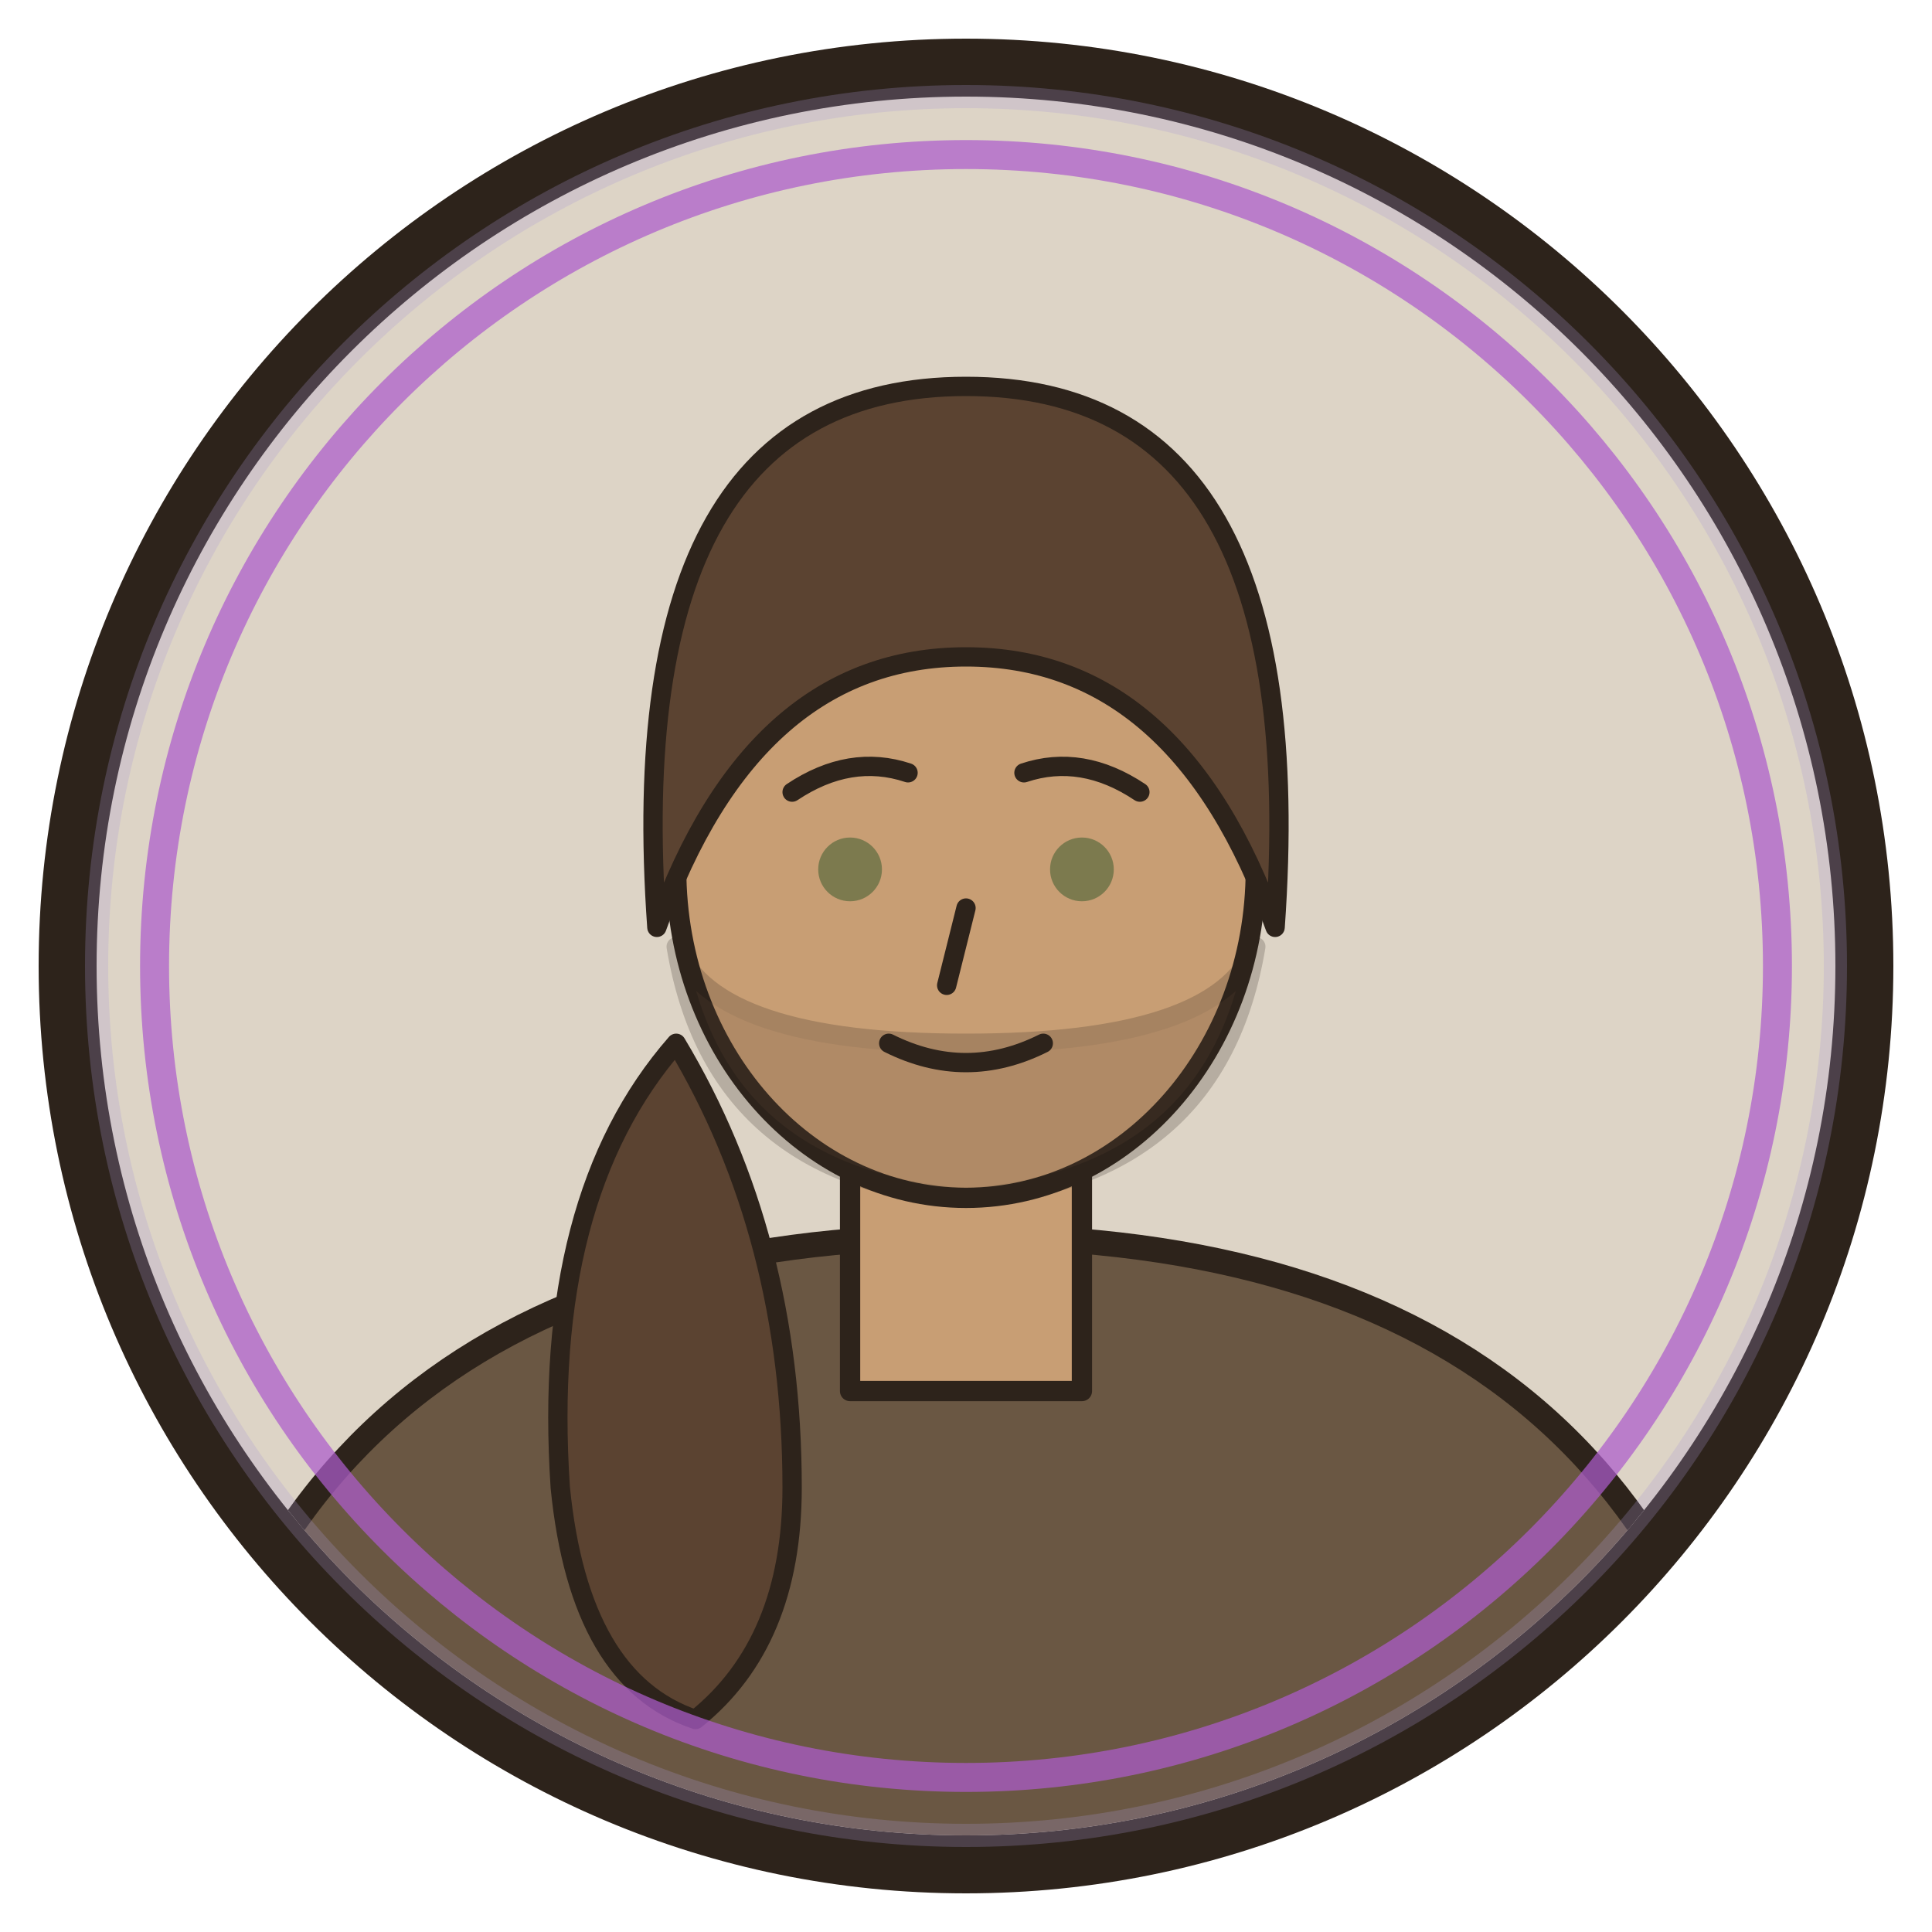
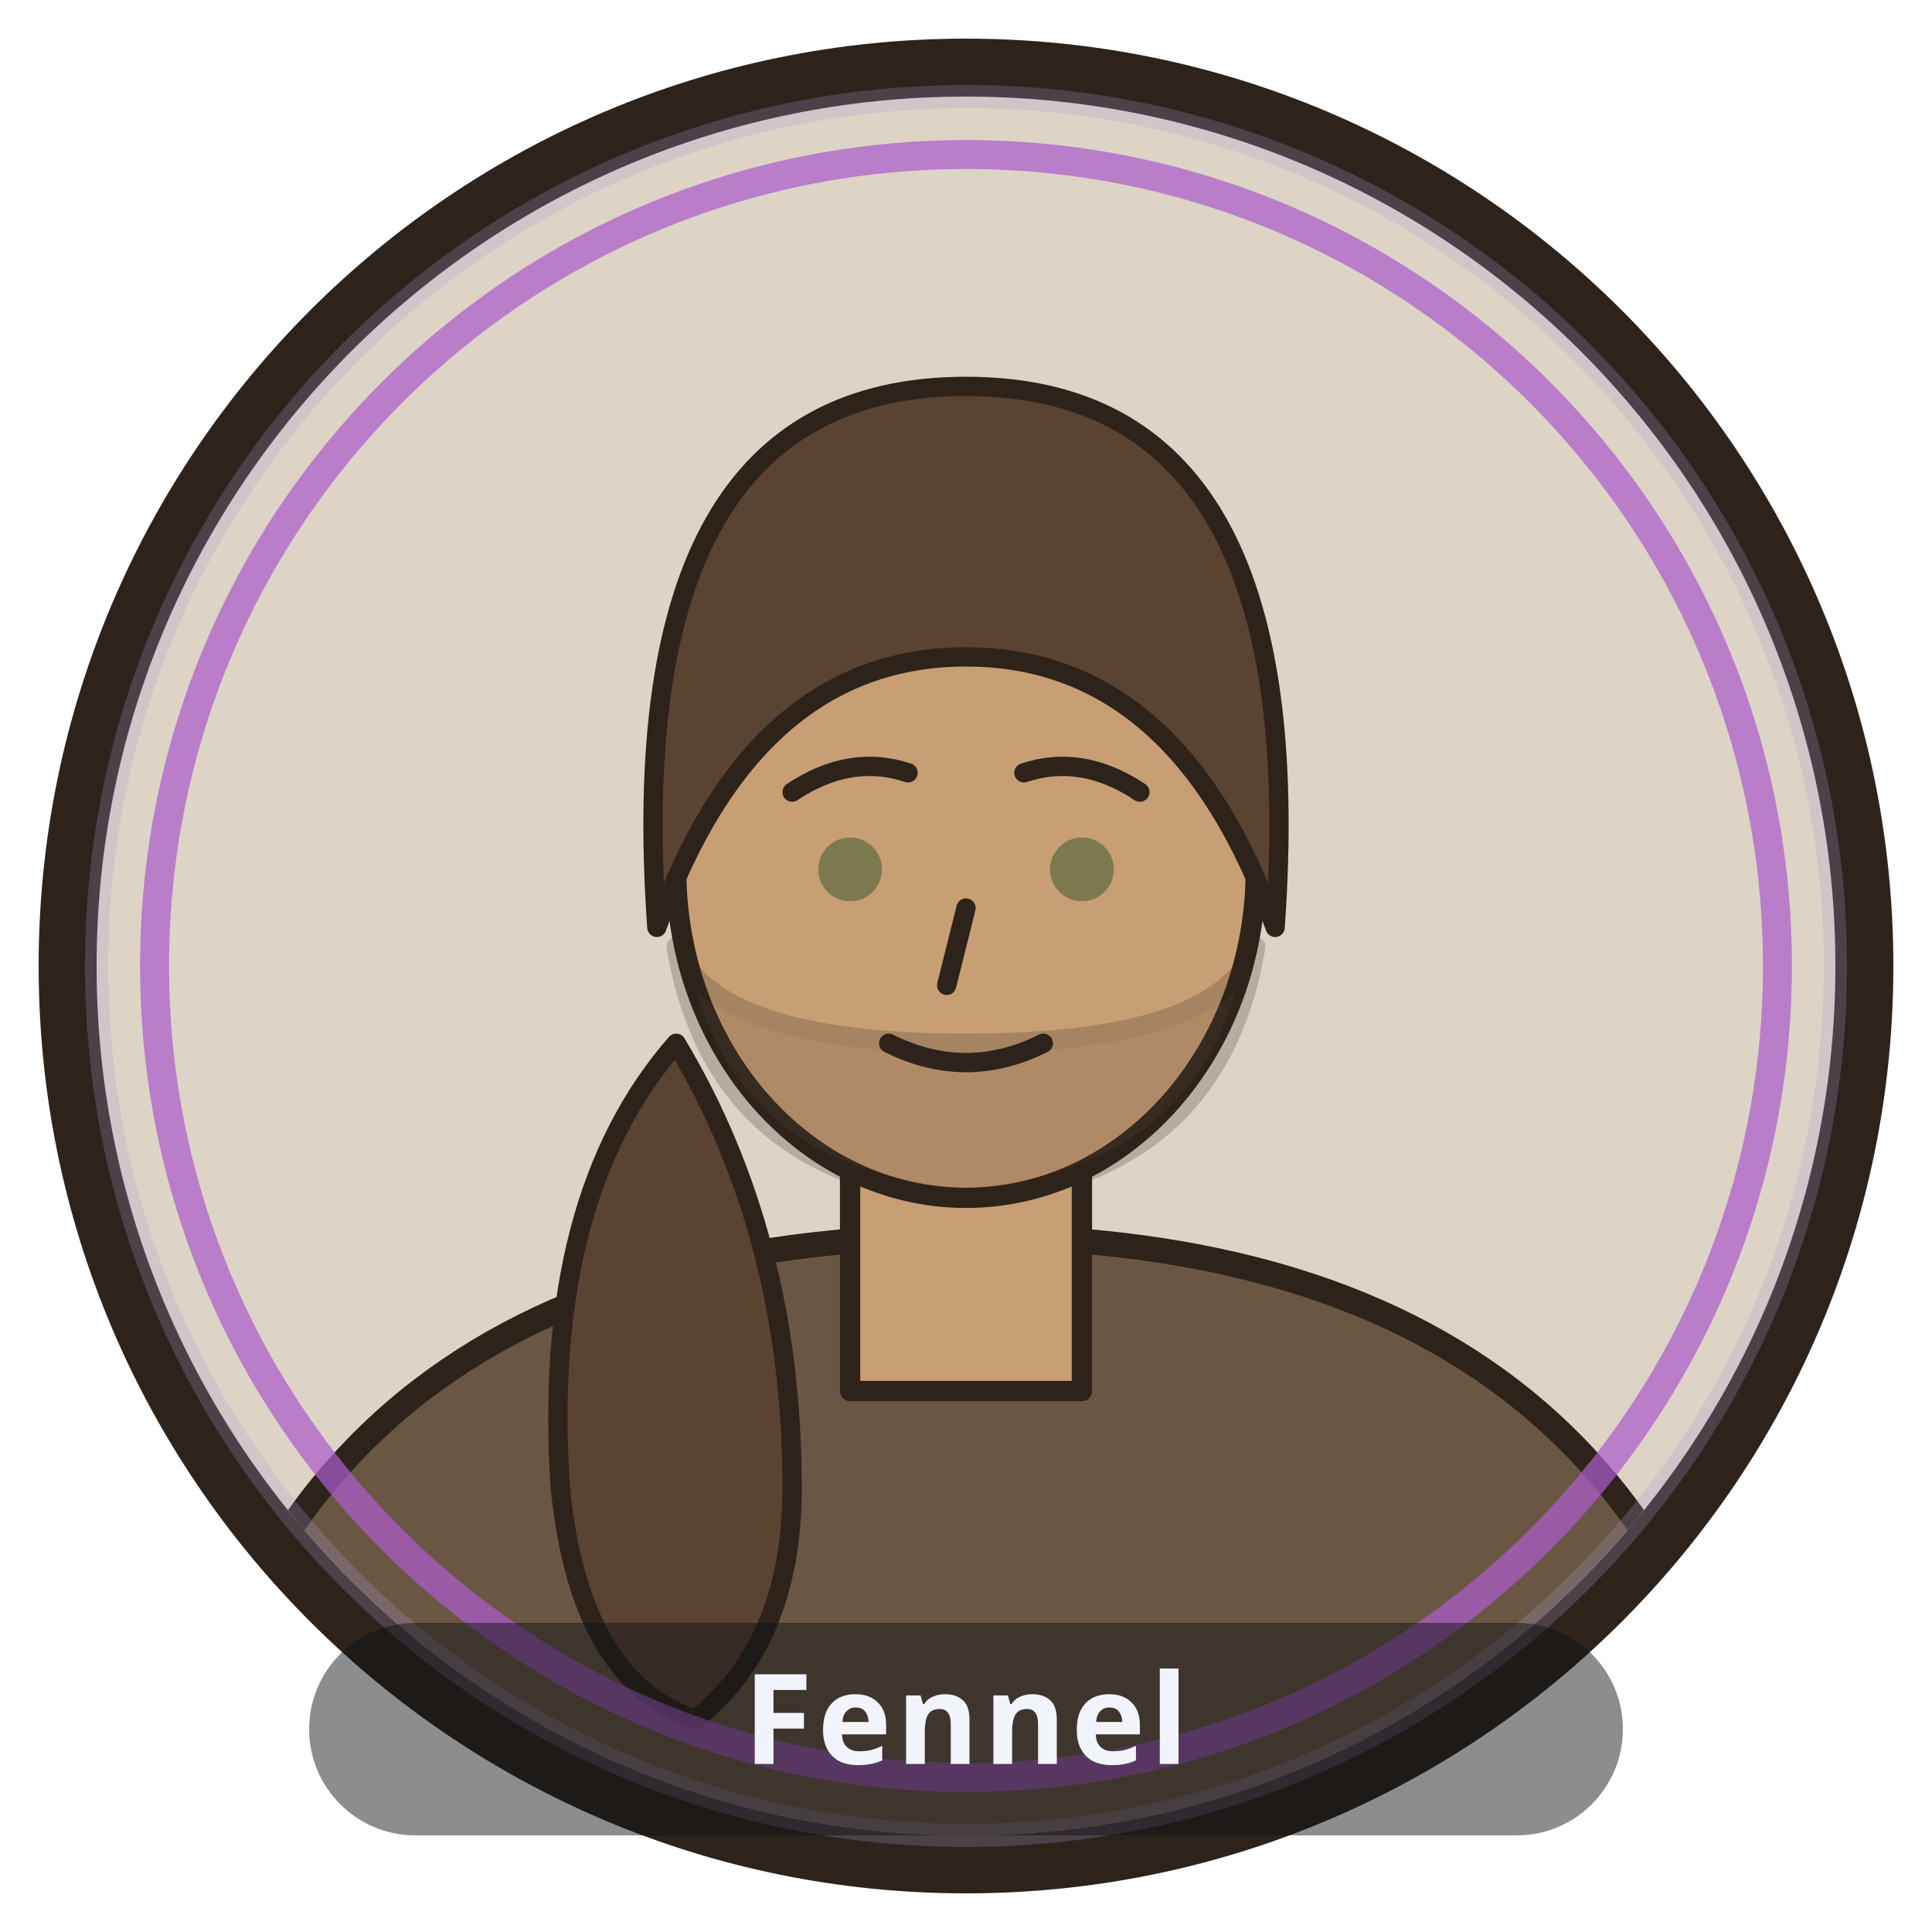
<svg xmlns="http://www.w3.org/2000/svg" viewBox="0 0 100 100">
  <style>
.ring{fill:#ddd4c6;stroke:#2d231b;stroke-width:3;}
.gold{fill:none;stroke:hsl(283 52% 58%);stroke-width:1.5;opacity:.72;}
.cloak{fill:#6a5743;stroke:#2d231b;stroke-width:1.3;stroke-linejoin:round;}
.skin{fill:#c89e74;stroke:#2d231b;stroke-width:1.05;stroke-linejoin:round;}
.hair{fill:#5b4331;stroke:#2d231b;stroke-width:1;stroke-linejoin:round;}
.ln{fill:none;stroke:#2d231b;stroke-width:1;stroke-linecap:round;}
.hl{fill:none;stroke:#d7d0c2;stroke-width:.8;opacity:.84;}
.eye{fill:#7c7a4e;}
</style>
  <circle class="ring" cx="50" cy="50" r="46.5" />
  <clipPath id="t">
    <circle cx="50" cy="50" r="45" />
  </clipPath>
  <g clip-path="url(#t)">
    <path class="cloak" d="M8,100 q4,-36 42,-36 q38,0 42,36 Z" />
    <rect class="skin" x="44" y="58" width="12" height="14" />
    <path class="hair" d="M35,54 q-7,8 -6,23 q1,10 7,12 q5,-4 5,-12 q0,-13 -6,-23 Z" />
    <ellipse class="skin" cx="50" cy="45" rx="15" ry="17" />
    <path class="hair" d="M34,48 q-2,-28 16,-28 q18,0 16,28 q-5,-14 -16,-14 q-11,0 -16,14 Z" />
    <path class="hair" d="M35,49 q2,12 15,13 q13,-1 15,-13 q-2,5 -15,5 q-13,0 -15,-5 Z" opacity=".22" />
    <circle class="eye" cx="44" cy="45" r="1.65" />
    <circle class="eye" cx="56" cy="45" r="1.65" />
    <path class="ln" d="M41,41 q3,-2 6,-1 M53,40 q3,-1 6,1" stroke-width=".9" />
    <line class="ln" x1="50" y1="47" x2="49" y2="51" stroke-width=".8" />
    <path class="ln" d="M46,54 q4,2 8,0" stroke-width=".92" />
  </g>
  <circle class="gold" cx="50" cy="50" r="42" />
  <circle cx="50" cy="50" r="45" fill="none" stroke="hsl(257 42% 72%)" stroke-opacity=".25" stroke-width="1.2" />
+   <rect x="16" y="84" width="68" height="11" rx="5.5" fill="#0f1116" fill-opacity="0.48" />
+   <text x="50" y="91.3" text-anchor="middle" font-family="Verdana, sans-serif" font-size="6.5" font-weight="700" letter-spacing="0.25" fill="#f1f4fb">Fennel</text>
</svg>
